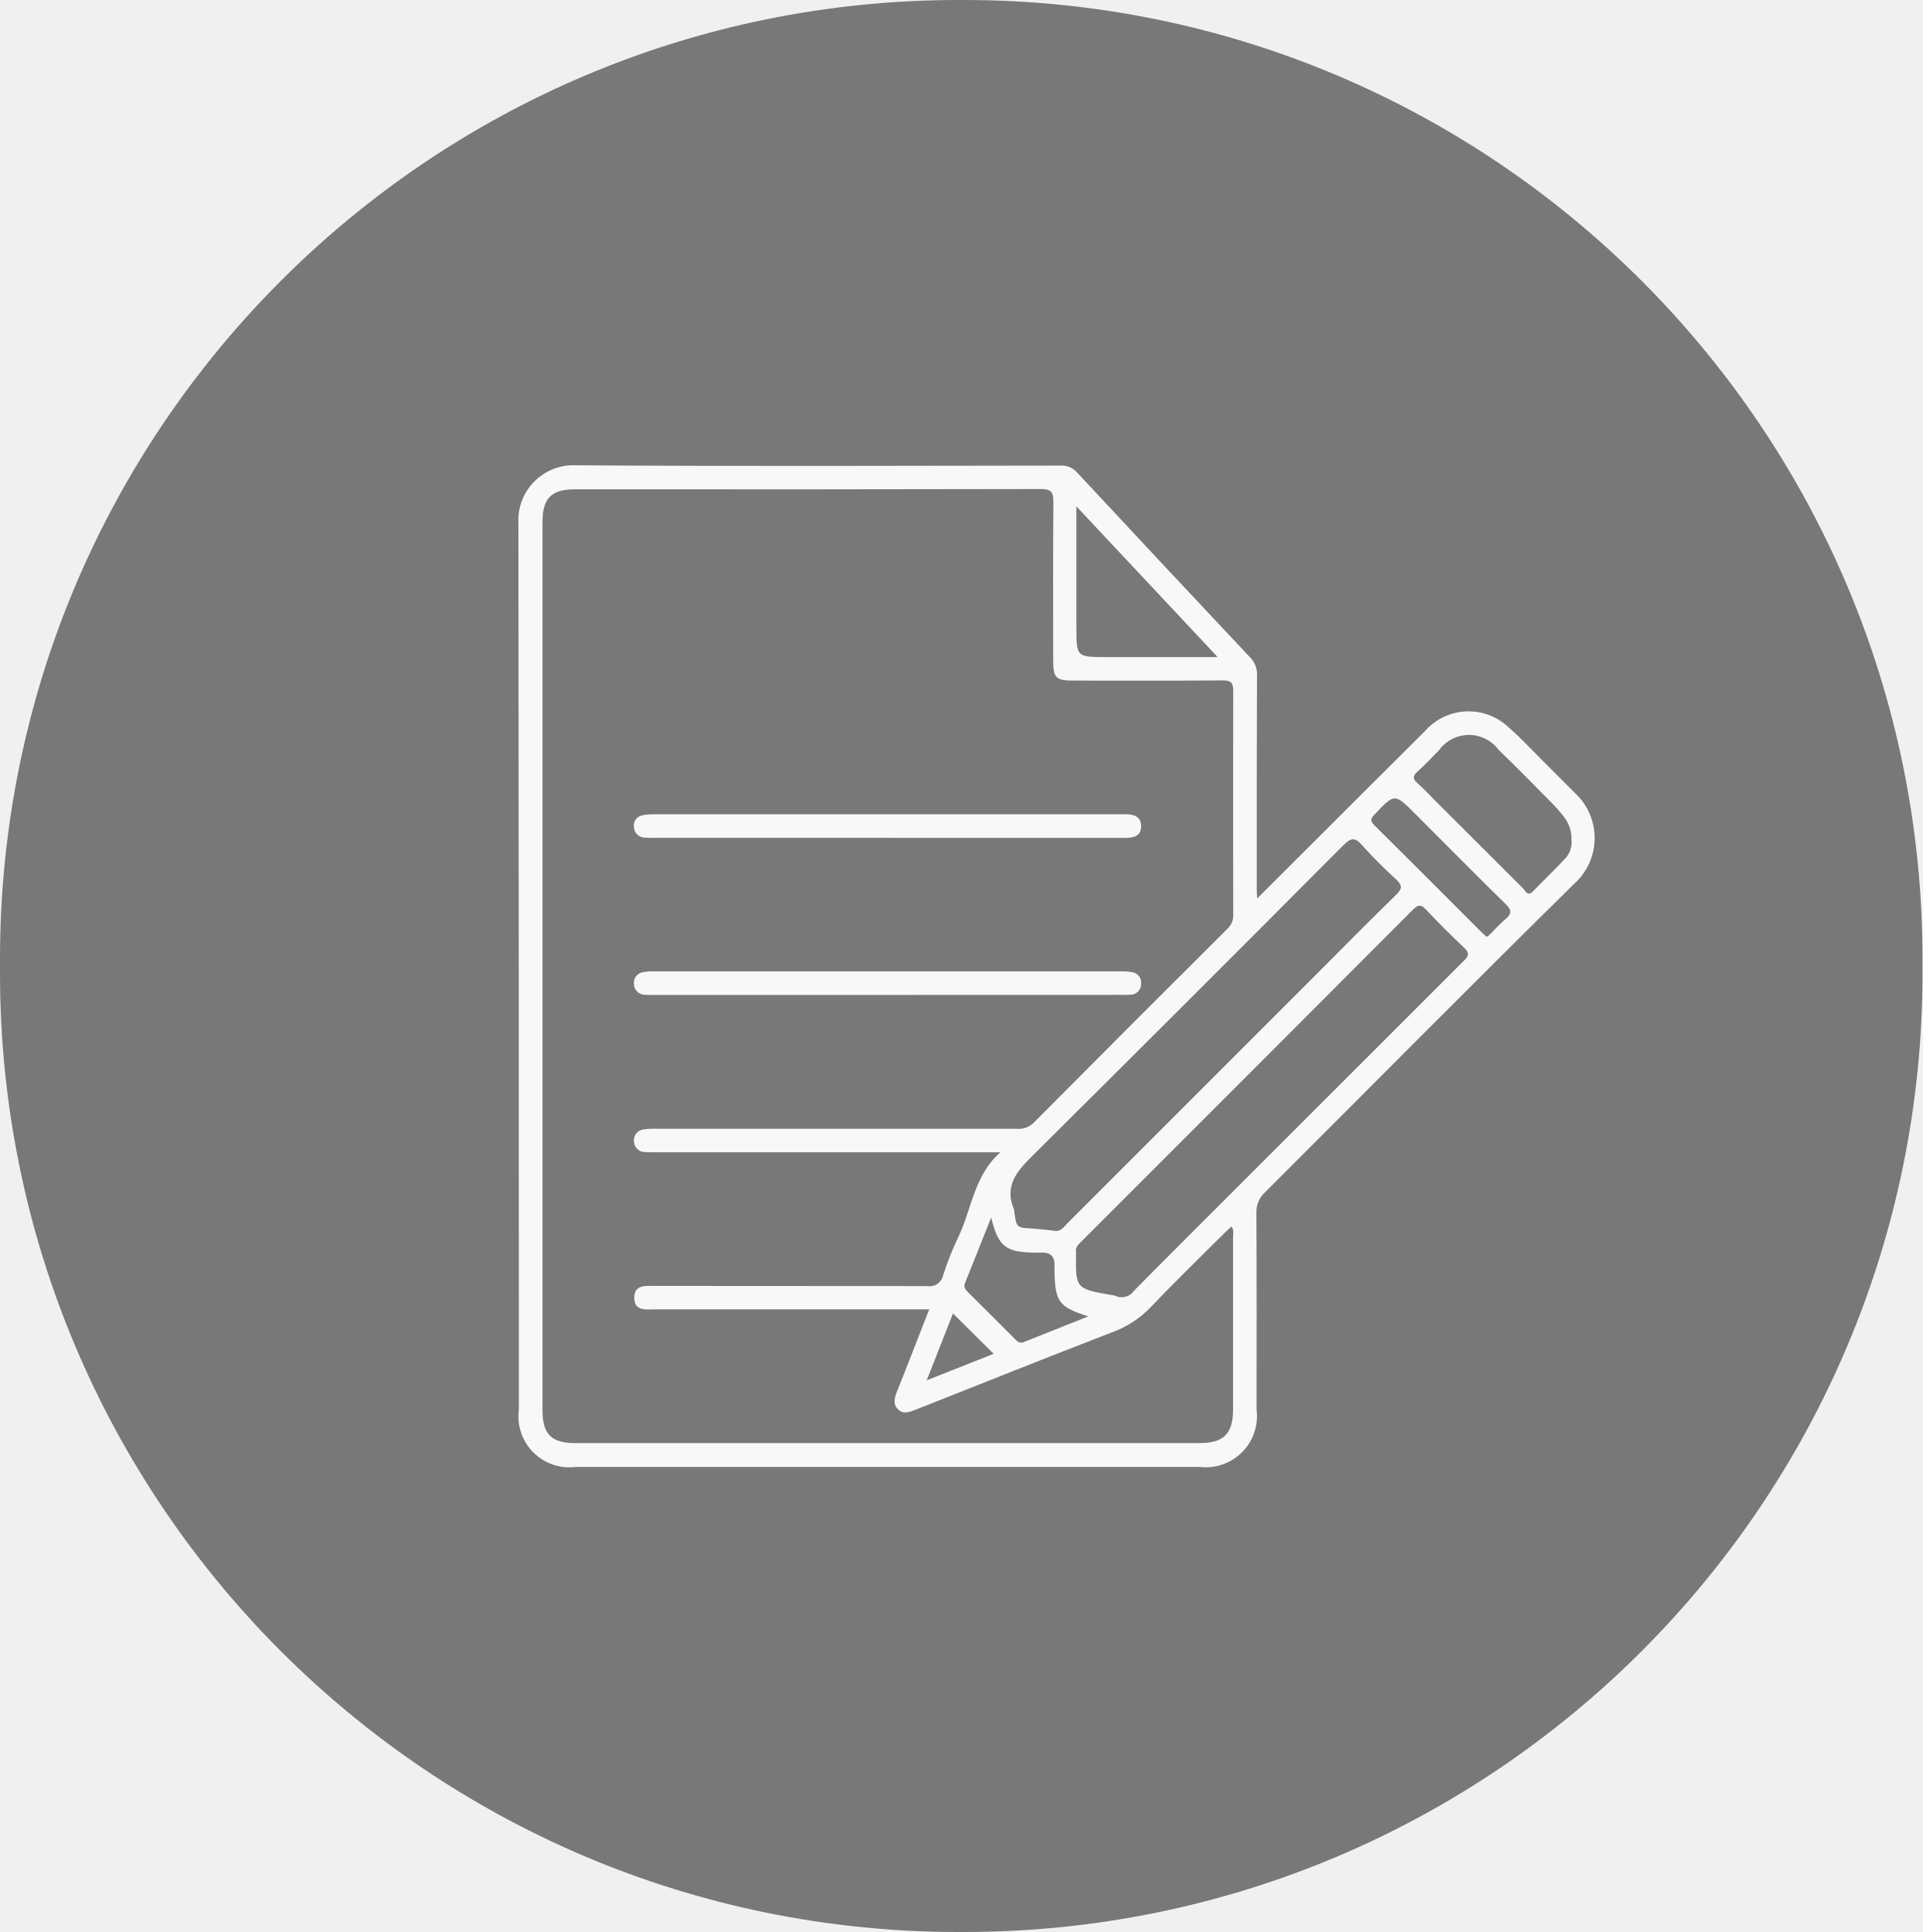
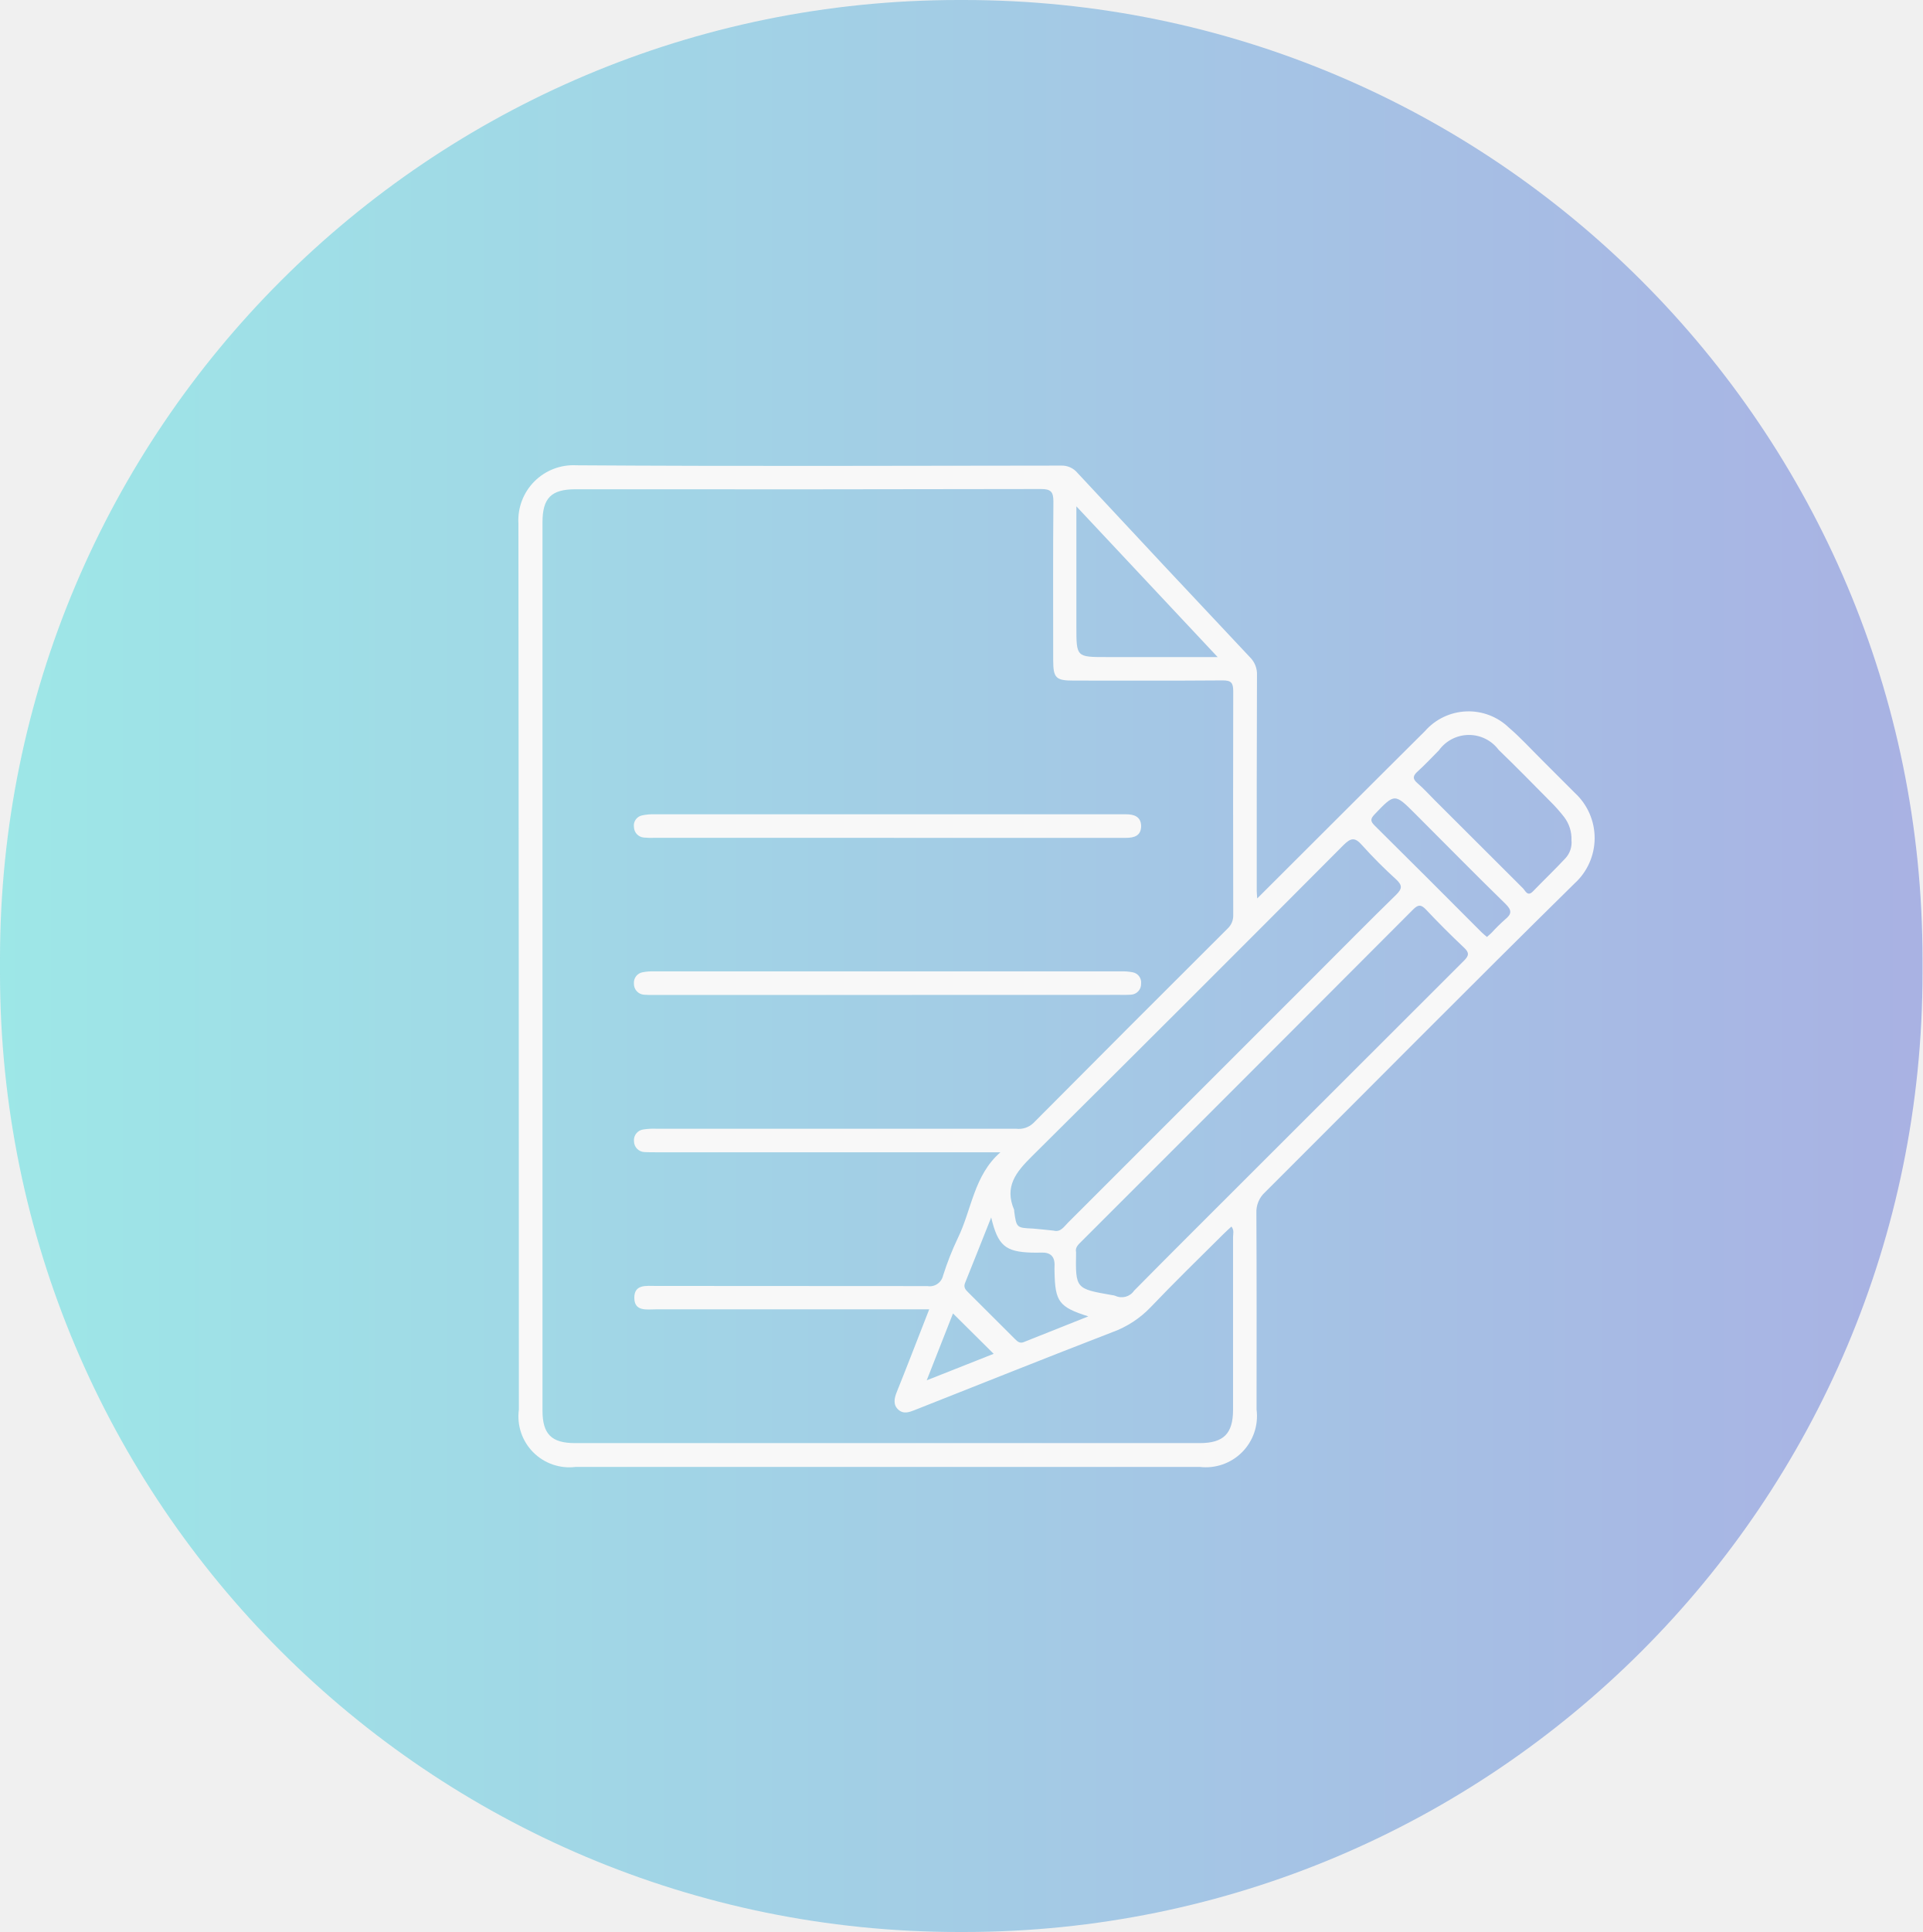
<svg xmlns="http://www.w3.org/2000/svg" width="64.167" height="64.467" viewBox="0 0 64.167 64.467">
  <defs>
    <linearGradient id="linear-gradient" x1="0.5" x2="0.5" y2="1" gradientUnits="objectBoundingBox">
-       <stop offset="0" stopColor="#4adede" />
-       <stop offset="1" stopColor="#6172d6" />
+       <stop offset="0" stop-color="#4adede" />
+       <stop offset="1" stop-color="#6172d6" />
    </linearGradient>
  </defs>
  <g id="Group_2107" data-name="Group 2107" transform="translate(0 0)" opacity="0.5">
    <g id="Group_2500" data-name="Group 2500">
      <g id="Group_2503" data-name="Group 2503">
        <rect id="Rectangle_481" data-name="Rectangle 481" width="64.467" height="64.167" rx="32" transform="translate(0 64.467) rotate(-90)" fill="url(#linear-gradient)" />
        <g id="Group_2430" data-name="Group 2430" transform="translate(17.302 15.522)">
          <path id="Path_913" data-name="Path 913" d="M-315.784,223.54l4.193-4.185,1.407-1.4a1.937,1.937,0,0,1,2.8-.114c.382.326.722.7,1.079,1.055.376.373.749.749,1.124,1.124a2.047,2.047,0,0,1-.016,3.024c-3.465,3.409-6.883,6.865-10.326,10.3a.883.883,0,0,0-.289.692c.012,2.186.007,4.371.006,6.557a1.709,1.709,0,0,1-1.9,1.916h-20.822a1.7,1.7,0,0,1-1.9-1.913q0-14.782-.015-29.565a1.839,1.839,0,0,1,1.939-1.944c5.391.036,10.782.016,16.173.01a.678.678,0,0,1,.548.244q2.869,3.084,5.756,6.15a.79.79,0,0,1,.235.6c-.01,2.4-.008,4.795-.008,7.192C-315.8,223.339-315.794,223.4-315.784,223.54Zm-8.571,8.47h-11.517c-.119,0-.239,0-.357-.006a.365.365,0,0,1-.357-.361.361.361,0,0,1,.318-.395,2.242,2.242,0,0,1,.435-.023q6,0,12,0a.713.713,0,0,0,.575-.187q3.235-3.255,6.487-6.494a.588.588,0,0,0,.186-.454q-.008-3.735,0-7.47c0-.278-.074-.357-.354-.355-1.656.013-3.311.007-4.967.006-.6,0-.687-.083-.688-.685,0-1.762-.009-3.523.007-5.285,0-.326-.08-.423-.415-.422q-7.769.016-15.537.008c-.808,0-1.1.294-1.1,1.1q0,14.822,0,29.643c0,.783.3,1.084,1.08,1.084q10.43,0,20.861,0c.791,0,1.106-.317,1.107-1.108q0-2.881,0-5.762c0-.11.045-.232-.054-.355-.1.094-.2.18-.288.271-.806.8-1.626,1.6-2.41,2.422a3.348,3.348,0,0,1-1.271.829c-2.206.852-4.4,1.73-6.6,2.6-.192.076-.38.145-.555-.018s-.128-.381-.045-.586c.158-.392.313-.786.467-1.18.2-.512.4-1.025.615-1.576h-.492q-4.311,0-8.623,0c-.309,0-.724.082-.728-.381s.4-.4.719-.4q4.53,0,9.06.005a.458.458,0,0,0,.526-.349,9.715,9.715,0,0,1,.494-1.254C-325.314,233.93-325.243,232.782-324.355,232.01Zm2.525,3.334c-.02,1.219-.02,1.219,1.194,1.431a.48.48,0,0,1,.116.025.5.5,0,0,0,.626-.171c1.171-1.187,2.354-2.363,3.534-3.543q3.735-3.735,7.475-7.467c.172-.171.184-.27,0-.44q-.65-.613-1.263-1.264c-.169-.179-.266-.175-.439,0q-5.526,5.54-11.062,11.069C-321.75,235.086-321.867,235.181-321.83,235.344Zm-.753-.72c.235.064.347-.129.483-.265q4.116-4.113,8.23-8.228c.908-.908,1.81-1.823,2.729-2.72.2-.2.2-.309,0-.5a15.781,15.781,0,0,1-1.149-1.153c-.238-.27-.371-.238-.613,0q-5.183,5.208-10.4,10.386c-.539.532-.926,1.016-.593,1.79a.155.155,0,0,1,0,.039c.075.558.08.559.628.583C-323.04,234.575-322.817,234.6-322.583,234.624Zm17.288-13.029a1.2,1.2,0,0,0-.243-.768,5.246,5.246,0,0,0-.474-.533c-.568-.575-1.134-1.152-1.715-1.713a1.236,1.236,0,0,0-1.992.016c-.234.234-.459.479-.705.7-.163.146-.189.248-.009.4.2.171.378.37.566.558q1.475,1.475,2.953,2.947c.082.081.15.291.335.1.359-.371.733-.728,1.085-1.106A.774.774,0,0,0-305.295,221.6Zm-11.81-6.109-4.715-5.029v4.022c0,1.007,0,1.007,1.01,1.007Zm-7.559,18.7c-.316.793-.59,1.489-.871,2.183-.057.14.008.223.1.311q.787.782,1.571,1.568c.078.078.155.144.277.1l2.165-.862c-.979-.311-1.108-.49-1.127-1.483,0-.066-.006-.132,0-.2.015-.319-.14-.461-.455-.445-.105.005-.211,0-.317,0C-324.188,235.33-324.439,235.128-324.664,234.183Zm16.546-9.36c.057-.051.108-.093.155-.139a6.092,6.092,0,0,1,.452-.446c.226-.181.232-.306.011-.522-1.014-.988-2.007-2-3.008-3-.692-.692-.687-.687-1.359.016-.142.149-.144.227,0,.371q1.79,1.774,3.568,3.56C-308.243,224.722-308.181,224.77-308.118,224.824Zm-17.82,12.562-.877,2.231,2.234-.884Z" transform="translate(340.444 -209.083)" fill="#fff" />
          <path id="Path_914" data-name="Path 914" d="M-295.691,319.517h-7.784a2.763,2.763,0,0,1-.357-.01.361.361,0,0,1-.326-.348.345.345,0,0,1,.268-.39,1.715,1.715,0,0,1,.431-.038q7.764,0,15.529,0h.2c.263,0,.493.078.5.387,0,.331-.227.4-.513.4q-3.356,0-6.712,0Z" transform="translate(308.015 -307.082)" fill="#fff" />
          <path id="Path_915" data-name="Path 915" d="M-295.669,368.9h-7.785a3.338,3.338,0,0,1-.357-.007.362.362,0,0,1-.342-.373.354.354,0,0,1,.291-.377,1.743,1.743,0,0,1,.393-.029q7.785,0,15.569,0a1.719,1.719,0,0,1,.393.03.345.345,0,0,1,.282.379.356.356,0,0,1-.342.369,3.47,3.47,0,0,1-.357.006Z" transform="translate(308.009 -351.223)" fill="#fff" />
        </g>
      </g>
    </g>
  </g>
</svg>
